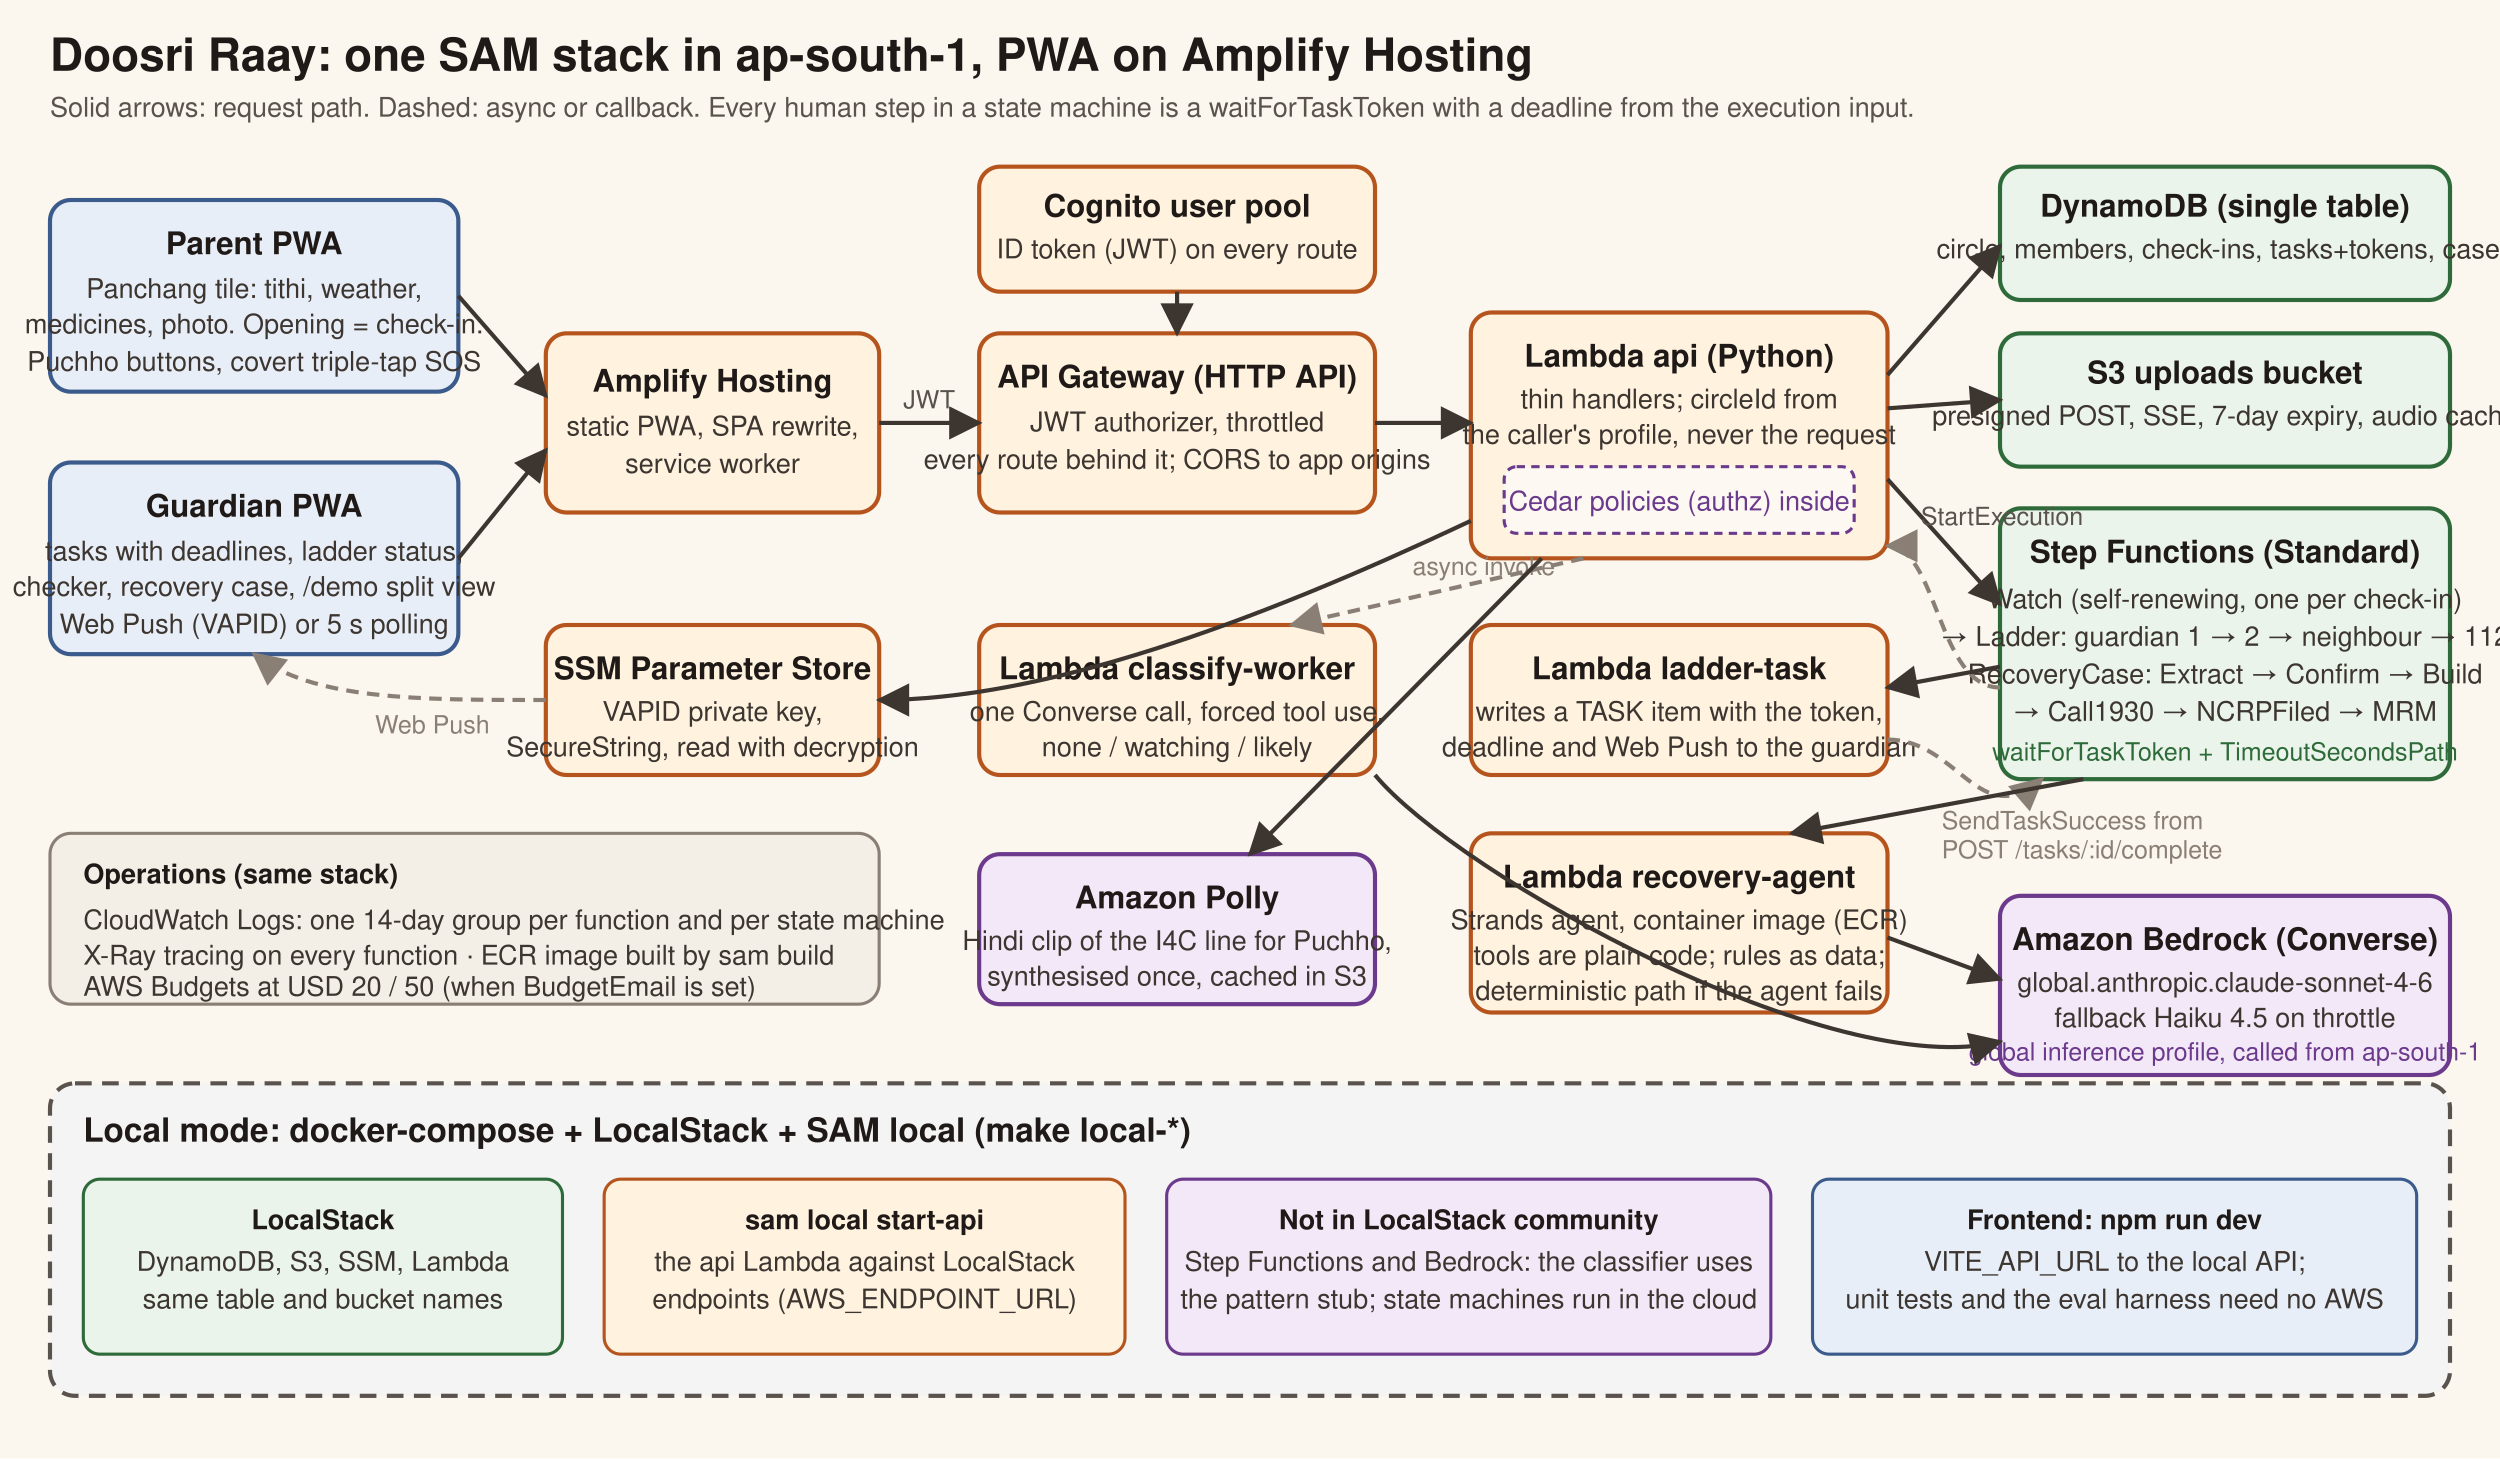
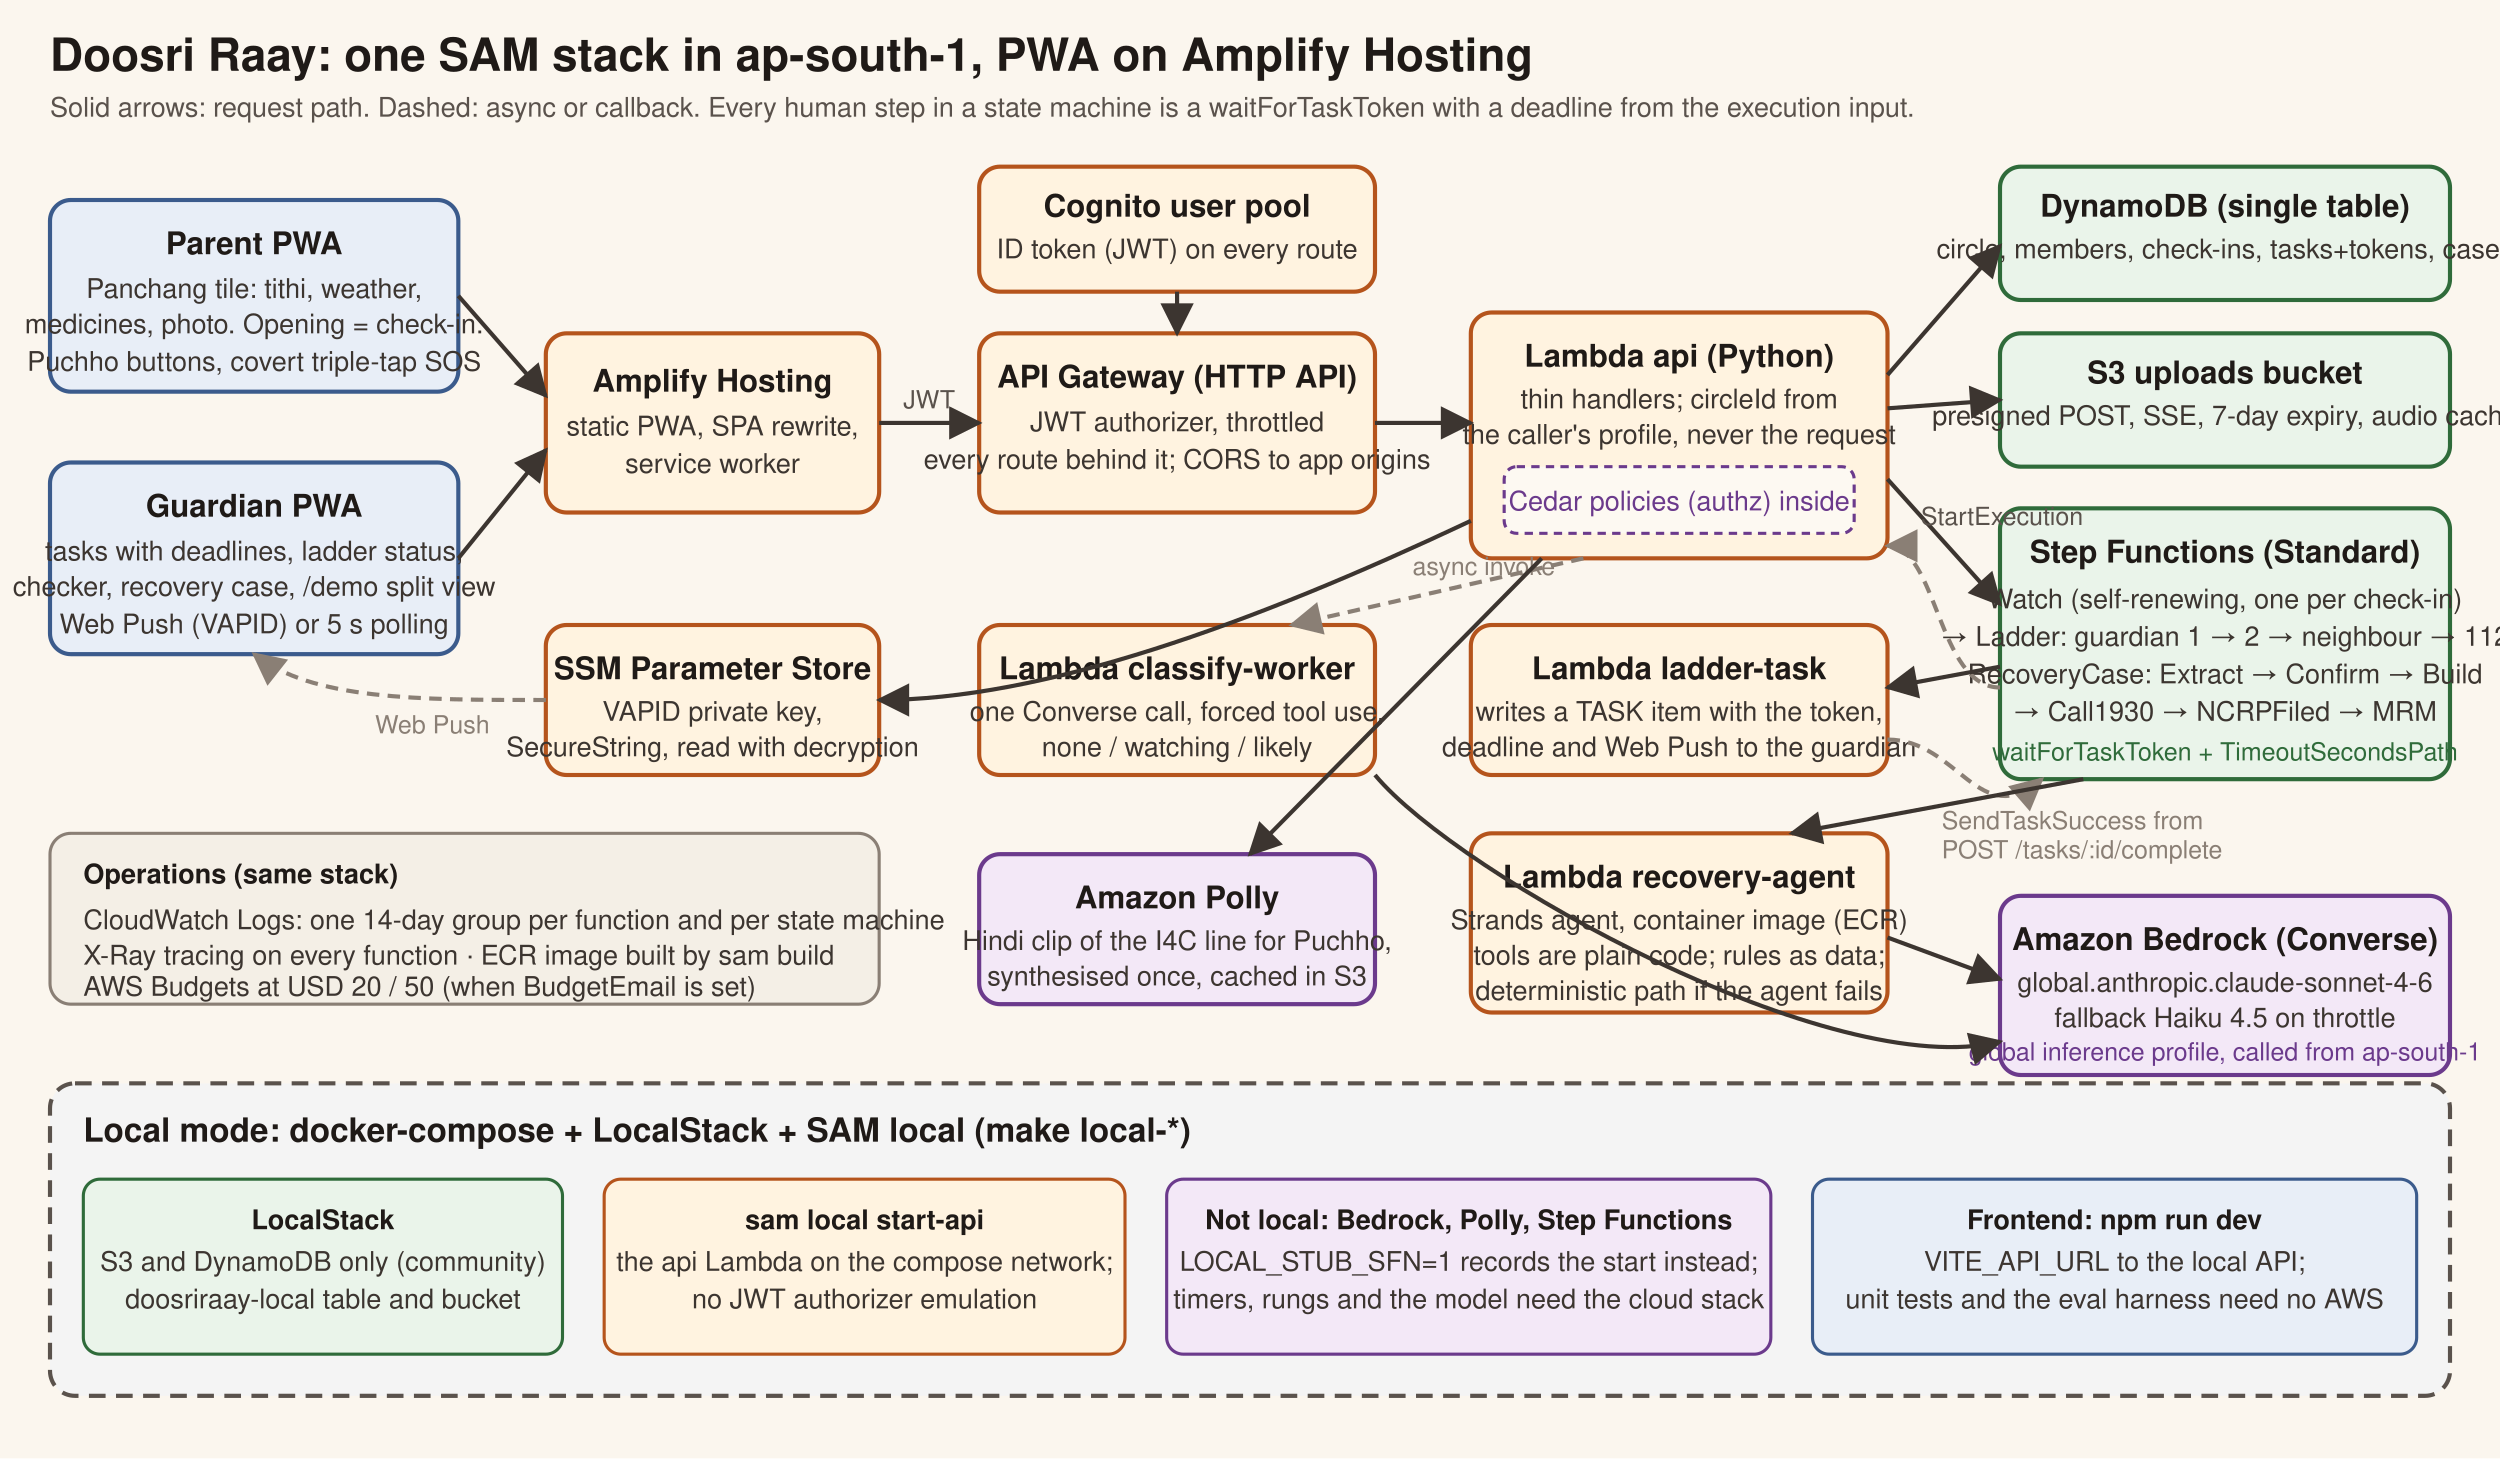
<svg xmlns="http://www.w3.org/2000/svg" width="1200" height="700" viewBox="0 0 1200 700" font-family="Segoe UI, Helvetica, Arial, sans-serif" font-size="15">
  <defs>
    <marker id="a" viewBox="0 0 10 10" refX="9" refY="5" markerWidth="8" markerHeight="8" orient="auto-start-reverse">
      <path d="M0 0L10 5 0 10z" fill="#3c3530" />
    </marker>
    <marker id="ad" viewBox="0 0 10 10" refX="9" refY="5" markerWidth="8" markerHeight="8" orient="auto-start-reverse">
      <path d="M0 0L10 5 0 10z" fill="#8a7f75" />
    </marker>
  </defs>
  <rect width="1200" height="700" fill="#fbf6ee" />
  <text x="24" y="34" font-size="22" font-weight="700" fill="#1f1a17">Doosri Raay: one SAM stack in ap-south-1, PWA on Amplify Hosting</text>
  <text x="24" y="56" font-size="13" fill="#5a524c">Solid arrows: request path. Dashed: async or callback. Every human step in a state machine is a waitForTaskToken with a deadline from the execution input.</text>
  <g>
    <rect x="24" y="96" width="196" height="92" rx="10" fill="#e8eef7" stroke="#3b5b8c" stroke-width="2" />
    <text x="122" y="122" text-anchor="middle" font-weight="700" fill="#1f1a17">Parent PWA</text>
    <text x="122" y="143" text-anchor="middle" font-size="13" fill="#3c3530">Panchang tile: tithi, weather,</text>
    <text x="122" y="160" text-anchor="middle" font-size="13" fill="#3c3530">medicines, photo. Opening = check-in.</text>
    <text x="122" y="178" text-anchor="middle" font-size="13" fill="#3c3530">Puchho buttons, covert triple-tap SOS</text>
  </g>
  <g>
    <rect x="24" y="222" width="196" height="92" rx="10" fill="#e8eef7" stroke="#3b5b8c" stroke-width="2" />
    <text x="122" y="248" text-anchor="middle" font-weight="700" fill="#1f1a17">Guardian PWA</text>
    <text x="122" y="269" text-anchor="middle" font-size="13" fill="#3c3530">tasks with deadlines, ladder status,</text>
    <text x="122" y="286" text-anchor="middle" font-size="13" fill="#3c3530">checker, recovery case, /demo split view</text>
    <text x="122" y="304" text-anchor="middle" font-size="13" fill="#3c3530">Web Push (VAPID) or 5 s polling</text>
  </g>
  <g>
    <rect x="262" y="160" width="160" height="86" rx="10" fill="#fff3e0" stroke="#b5541c" stroke-width="2" />
    <text x="342" y="188" text-anchor="middle" font-weight="700" fill="#1f1a17">Amplify Hosting</text>
    <text x="342" y="209" text-anchor="middle" font-size="13" fill="#3c3530">static PWA, SPA rewrite,</text>
    <text x="342" y="227" text-anchor="middle" font-size="13" fill="#3c3530">service worker</text>
  </g>
  <path d="M220 142 L262 190" stroke="#3c3530" stroke-width="2" fill="none" marker-end="url(#a)" />
  <path d="M220 268 L262 216" stroke="#3c3530" stroke-width="2" fill="none" marker-end="url(#a)" />
  <g>
    <rect x="470" y="80" width="190" height="60" rx="10" fill="#fff3e0" stroke="#b5541c" stroke-width="2" />
    <text x="565" y="104" text-anchor="middle" font-weight="700" fill="#1f1a17">Cognito user pool</text>
    <text x="565" y="124" text-anchor="middle" font-size="13" fill="#3c3530">ID token (JWT) on every route</text>
  </g>
  <g>
    <rect x="470" y="160" width="190" height="86" rx="10" fill="#fff3e0" stroke="#b5541c" stroke-width="2" />
    <text x="565" y="186" text-anchor="middle" font-weight="700" fill="#1f1a17">API Gateway (HTTP API)</text>
    <text x="565" y="207" text-anchor="middle" font-size="13" fill="#3c3530">JWT authorizer, throttled</text>
    <text x="565" y="225" text-anchor="middle" font-size="13" fill="#3c3530">every route behind it; CORS to app origins</text>
  </g>
  <path d="M422 203 L470 203" stroke="#3c3530" stroke-width="2" fill="none" marker-end="url(#a)" />
  <text x="446" y="196" text-anchor="middle" font-size="12" fill="#5a524c">JWT</text>
  <path d="M565 140 L565 160" stroke="#3c3530" stroke-width="2" fill="none" marker-end="url(#a)" />
  <g>
    <rect x="706" y="150" width="200" height="118" rx="10" fill="#fff3e0" stroke="#b5541c" stroke-width="2" />
    <text x="806" y="176" text-anchor="middle" font-weight="700" fill="#1f1a17">Lambda api (Python)</text>
    <text x="806" y="196" text-anchor="middle" font-size="13" fill="#3c3530">thin handlers; circleId from</text>
    <text x="806" y="213" text-anchor="middle" font-size="13" fill="#3c3530">the caller's profile, never the request</text>
    <rect x="722" y="224" width="168" height="32" rx="6" fill="#fdf9f2" stroke="#6b3a8c" stroke-width="1.5" stroke-dasharray="4 3" />
    <text x="806" y="245" text-anchor="middle" font-size="13" fill="#6b3a8c">Cedar policies (authz) inside</text>
  </g>
  <path d="M660 203 L706 203" stroke="#3c3530" stroke-width="2" fill="none" marker-end="url(#a)" />
  <g>
    <rect x="960" y="80" width="216" height="64" rx="10" fill="#eaf4ea" stroke="#2f6b3a" stroke-width="2" />
    <text x="1068" y="104" text-anchor="middle" font-weight="700" fill="#1f1a17">DynamoDB (single table)</text>
    <text x="1068" y="124" text-anchor="middle" font-size="13" fill="#3c3530">circle, members, check-ins, tasks+tokens, cases</text>
  </g>
  <g>
    <rect x="960" y="160" width="216" height="64" rx="10" fill="#eaf4ea" stroke="#2f6b3a" stroke-width="2" />
    <text x="1068" y="184" text-anchor="middle" font-weight="700" fill="#1f1a17">S3 uploads bucket</text>
    <text x="1068" y="204" text-anchor="middle" font-size="13" fill="#3c3530">presigned POST, SSE, 7-day expiry, audio cache</text>
  </g>
  <path d="M906 180 L960 118" stroke="#3c3530" stroke-width="2" fill="none" marker-end="url(#a)" />
  <path d="M906 196 L960 192" stroke="#3c3530" stroke-width="2" fill="none" marker-end="url(#a)" />
  <g>
    <rect x="960" y="244" width="216" height="130" rx="10" fill="#eaf4ea" stroke="#2f6b3a" stroke-width="2" />
    <text x="1068" y="270" text-anchor="middle" font-weight="700" fill="#1f1a17">Step Functions (Standard)</text>
    <text x="1068" y="292" text-anchor="middle" font-size="13" fill="#3c3530">Watch (self-renewing, one per check-in)</text>
    <text x="1068" y="310" text-anchor="middle" font-size="13" fill="#3c3530">→ Ladder: guardian 1 → 2 → neighbour → 112</text>
    <text x="1068" y="328" text-anchor="middle" font-size="13" fill="#3c3530">RecoveryCase: Extract → Confirm → Build</text>
    <text x="1068" y="346" text-anchor="middle" font-size="13" fill="#3c3530">→ Call1930 → NCRPFiled → MRM</text>
    <text x="1068" y="365" text-anchor="middle" font-size="12" fill="#2f6b3a">waitForTaskToken + TimeoutSecondsPath</text>
  </g>
  <path d="M906 230 L960 290" stroke="#3c3530" stroke-width="2" fill="none" marker-end="url(#a)" />
  <text x="922" y="252" font-size="12" fill="#5a524c">StartExecution</text>
  <path d="M960 330 C 930 330, 930 262, 906 262" stroke="#8a7f75" stroke-width="2" fill="none" stroke-dasharray="6 4" marker-end="url(#ad)" />
  <g>
    <rect x="470" y="300" width="190" height="72" rx="10" fill="#fff3e0" stroke="#b5541c" stroke-width="2" />
    <text x="565" y="326" text-anchor="middle" font-weight="700" fill="#1f1a17">Lambda classify-worker</text>
    <text x="565" y="346" text-anchor="middle" font-size="13" fill="#3c3530">one Converse call, forced tool use,</text>
    <text x="565" y="363" text-anchor="middle" font-size="13" fill="#3c3530">none / watching / likely</text>
  </g>
  <path d="M760 268 L620 300" stroke="#8a7f75" stroke-width="2" fill="none" stroke-dasharray="6 4" marker-end="url(#ad)" />
  <text x="678" y="276" font-size="12" fill="#8a7f75">async invoke</text>
  <g>
    <rect x="706" y="300" width="200" height="72" rx="10" fill="#fff3e0" stroke="#b5541c" stroke-width="2" />
    <text x="806" y="326" text-anchor="middle" font-weight="700" fill="#1f1a17">Lambda ladder-task</text>
    <text x="806" y="346" text-anchor="middle" font-size="13" fill="#3c3530">writes a TASK item with the token,</text>
    <text x="806" y="363" text-anchor="middle" font-size="13" fill="#3c3530">deadline and Web Push to the guardian</text>
  </g>
  <path d="M960 320 L906 330" stroke="#3c3530" stroke-width="2" fill="none" marker-end="url(#a)" />
  <path d="M906 355 C 940 355, 950 400, 980 374" stroke="#8a7f75" stroke-width="2" fill="none" stroke-dasharray="6 4" marker-end="url(#ad)" />
  <text x="932" y="398" font-size="12" fill="#8a7f75">SendTaskSuccess from</text>
  <text x="932" y="412" font-size="12" fill="#8a7f75">POST /tasks/:id/complete</text>
  <g>
    <rect x="706" y="400" width="200" height="86" rx="10" fill="#fff3e0" stroke="#b5541c" stroke-width="2" />
    <text x="806" y="426" text-anchor="middle" font-weight="700" fill="#1f1a17">Lambda recovery-agent</text>
    <text x="806" y="446" text-anchor="middle" font-size="13" fill="#3c3530">Strands agent, container image (ECR)</text>
    <text x="806" y="463" text-anchor="middle" font-size="13" fill="#3c3530">tools are plain code; rules as data;</text>
    <text x="806" y="480" text-anchor="middle" font-size="13" fill="#3c3530">deterministic path if the agent fails</text>
  </g>
  <path d="M1000 374 L860 400" stroke="#3c3530" stroke-width="2" fill="none" marker-end="url(#a)" />
  <g>
    <rect x="960" y="430" width="216" height="86" rx="10" fill="#f3e8f7" stroke="#6b3a8c" stroke-width="2" />
    <text x="1068" y="456" text-anchor="middle" font-weight="700" fill="#1f1a17">Amazon Bedrock (Converse)</text>
    <text x="1068" y="476" text-anchor="middle" font-size="13" fill="#3c3530">global.anthropic.claude-sonnet-4-6</text>
    <text x="1068" y="493" text-anchor="middle" font-size="13" fill="#3c3530">fallback Haiku 4.5 on throttle</text>
    <text x="1068" y="509" text-anchor="middle" font-size="12" fill="#6b3a8c">global inference profile, called from ap-south-1</text>
  </g>
  <path d="M906 450 L960 470" stroke="#3c3530" stroke-width="2" fill="none" marker-end="url(#a)" />
  <path d="M660 372 C 700 420, 880 520, 960 500" stroke="#3c3530" stroke-width="2" fill="none" marker-end="url(#a)" />
  <g>
    <rect x="470" y="410" width="190" height="72" rx="10" fill="#f3e8f7" stroke="#6b3a8c" stroke-width="2" />
    <text x="565" y="436" text-anchor="middle" font-weight="700" fill="#1f1a17">Amazon Polly</text>
    <text x="565" y="456" text-anchor="middle" font-size="13" fill="#3c3530">Hindi clip of the I4C line for Puchho,</text>
    <text x="565" y="473" text-anchor="middle" font-size="13" fill="#3c3530">synthesised once, cached in S3</text>
  </g>
  <path d="M740 268 L600 410" stroke="#3c3530" stroke-width="2" fill="none" marker-end="url(#a)" />
  <g>
    <rect x="262" y="300" width="160" height="72" rx="10" fill="#fff3e0" stroke="#b5541c" stroke-width="2" />
    <text x="342" y="326" text-anchor="middle" font-weight="700" fill="#1f1a17">SSM Parameter Store</text>
    <text x="342" y="346" text-anchor="middle" font-size="13" fill="#3c3530">VAPID private key,</text>
    <text x="342" y="363" text-anchor="middle" font-size="13" fill="#3c3530">SecureString, read with decryption</text>
  </g>
  <path d="M706 250 C 600 300, 500 336, 422 336" stroke="#3c3530" stroke-width="2" fill="none" marker-end="url(#a)" />
  <path d="M262 336 C 200 336, 150 336, 122 314" stroke="#8a7f75" stroke-width="2" fill="none" stroke-dasharray="6 4" marker-end="url(#ad)" />
  <text x="180" y="352" font-size="12" fill="#8a7f75">Web Push</text>
  <g font-size="13">
    <rect x="24" y="400" width="398" height="82" rx="10" fill="#f4efe6" stroke="#8a7f75" stroke-width="1.5" />
    <text x="40" y="424" font-weight="700" fill="#1f1a17">Operations (same stack)</text>
    <text x="40" y="446" fill="#3c3530">CloudWatch Logs: one 14-day group per function and per state machine</text>
    <text x="40" y="463" fill="#3c3530">X-Ray tracing on every function · ECR image built by sam build</text>
    <text x="40" y="478" fill="#3c3530">AWS Budgets at USD 20 / 50 (when BudgetEmail is set)</text>
  </g>
  <g font-size="13">
    <rect x="24" y="520" width="1152" height="150" rx="12" fill="#f4f4f4" stroke="#5a524c" stroke-width="2" stroke-dasharray="8 5" />
    <text x="40" y="548" font-size="16" font-weight="700" fill="#1f1a17">Local mode: docker-compose + LocalStack + SAM local (make local-*)</text>
    <rect x="40" y="566" width="230" height="84" rx="8" fill="#eaf4ea" stroke="#2f6b3a" stroke-width="1.5" />
    <text x="155" y="590" text-anchor="middle" font-weight="700" fill="#1f1a17">LocalStack</text>
-     <text x="155" y="610" text-anchor="middle" fill="#3c3530">DynamoDB, S3, SSM, Lambda</text>
-     <text x="155" y="628" text-anchor="middle" fill="#3c3530">same table and bucket names</text>
+     <text x="155" y="610" text-anchor="middle" fill="#3c3530">S3 and DynamoDB only (community)</text>
+     <text x="155" y="628" text-anchor="middle" fill="#3c3530">doosriraay-local table and bucket</text>
    <rect x="290" y="566" width="250" height="84" rx="8" fill="#fff3e0" stroke="#b5541c" stroke-width="1.5" />
    <text x="415" y="590" text-anchor="middle" font-weight="700" fill="#1f1a17">sam local start-api</text>
-     <text x="415" y="610" text-anchor="middle" fill="#3c3530">the api Lambda against LocalStack</text>
-     <text x="415" y="628" text-anchor="middle" fill="#3c3530">endpoints (AWS_ENDPOINT_URL)</text>
+     <text x="415" y="610" text-anchor="middle" fill="#3c3530">the api Lambda on the compose network;</text>
+     <text x="415" y="628" text-anchor="middle" fill="#3c3530">no JWT authorizer emulation</text>
    <rect x="560" y="566" width="290" height="84" rx="8" fill="#f3e8f7" stroke="#6b3a8c" stroke-width="1.5" />
-     <text x="705" y="590" text-anchor="middle" font-weight="700" fill="#1f1a17">Not in LocalStack community</text>
-     <text x="705" y="610" text-anchor="middle" fill="#3c3530">Step Functions and Bedrock: the classifier uses</text>
-     <text x="705" y="628" text-anchor="middle" fill="#3c3530">the pattern stub; state machines run in the cloud</text>
+     <text x="705" y="590" text-anchor="middle" font-weight="700" fill="#1f1a17">Not local: Bedrock, Polly, Step Functions</text>
+     <text x="705" y="610" text-anchor="middle" fill="#3c3530">LOCAL_STUB_SFN=1 records the start instead;</text>
+     <text x="705" y="628" text-anchor="middle" fill="#3c3530">timers, rungs and the model need the cloud stack</text>
    <rect x="870" y="566" width="290" height="84" rx="8" fill="#e8eef7" stroke="#3b5b8c" stroke-width="1.5" />
    <text x="1015" y="590" text-anchor="middle" font-weight="700" fill="#1f1a17">Frontend: npm run dev</text>
    <text x="1015" y="610" text-anchor="middle" fill="#3c3530">VITE_API_URL to the local API;</text>
    <text x="1015" y="628" text-anchor="middle" fill="#3c3530">unit tests and the eval harness need no AWS</text>
  </g>
</svg>
